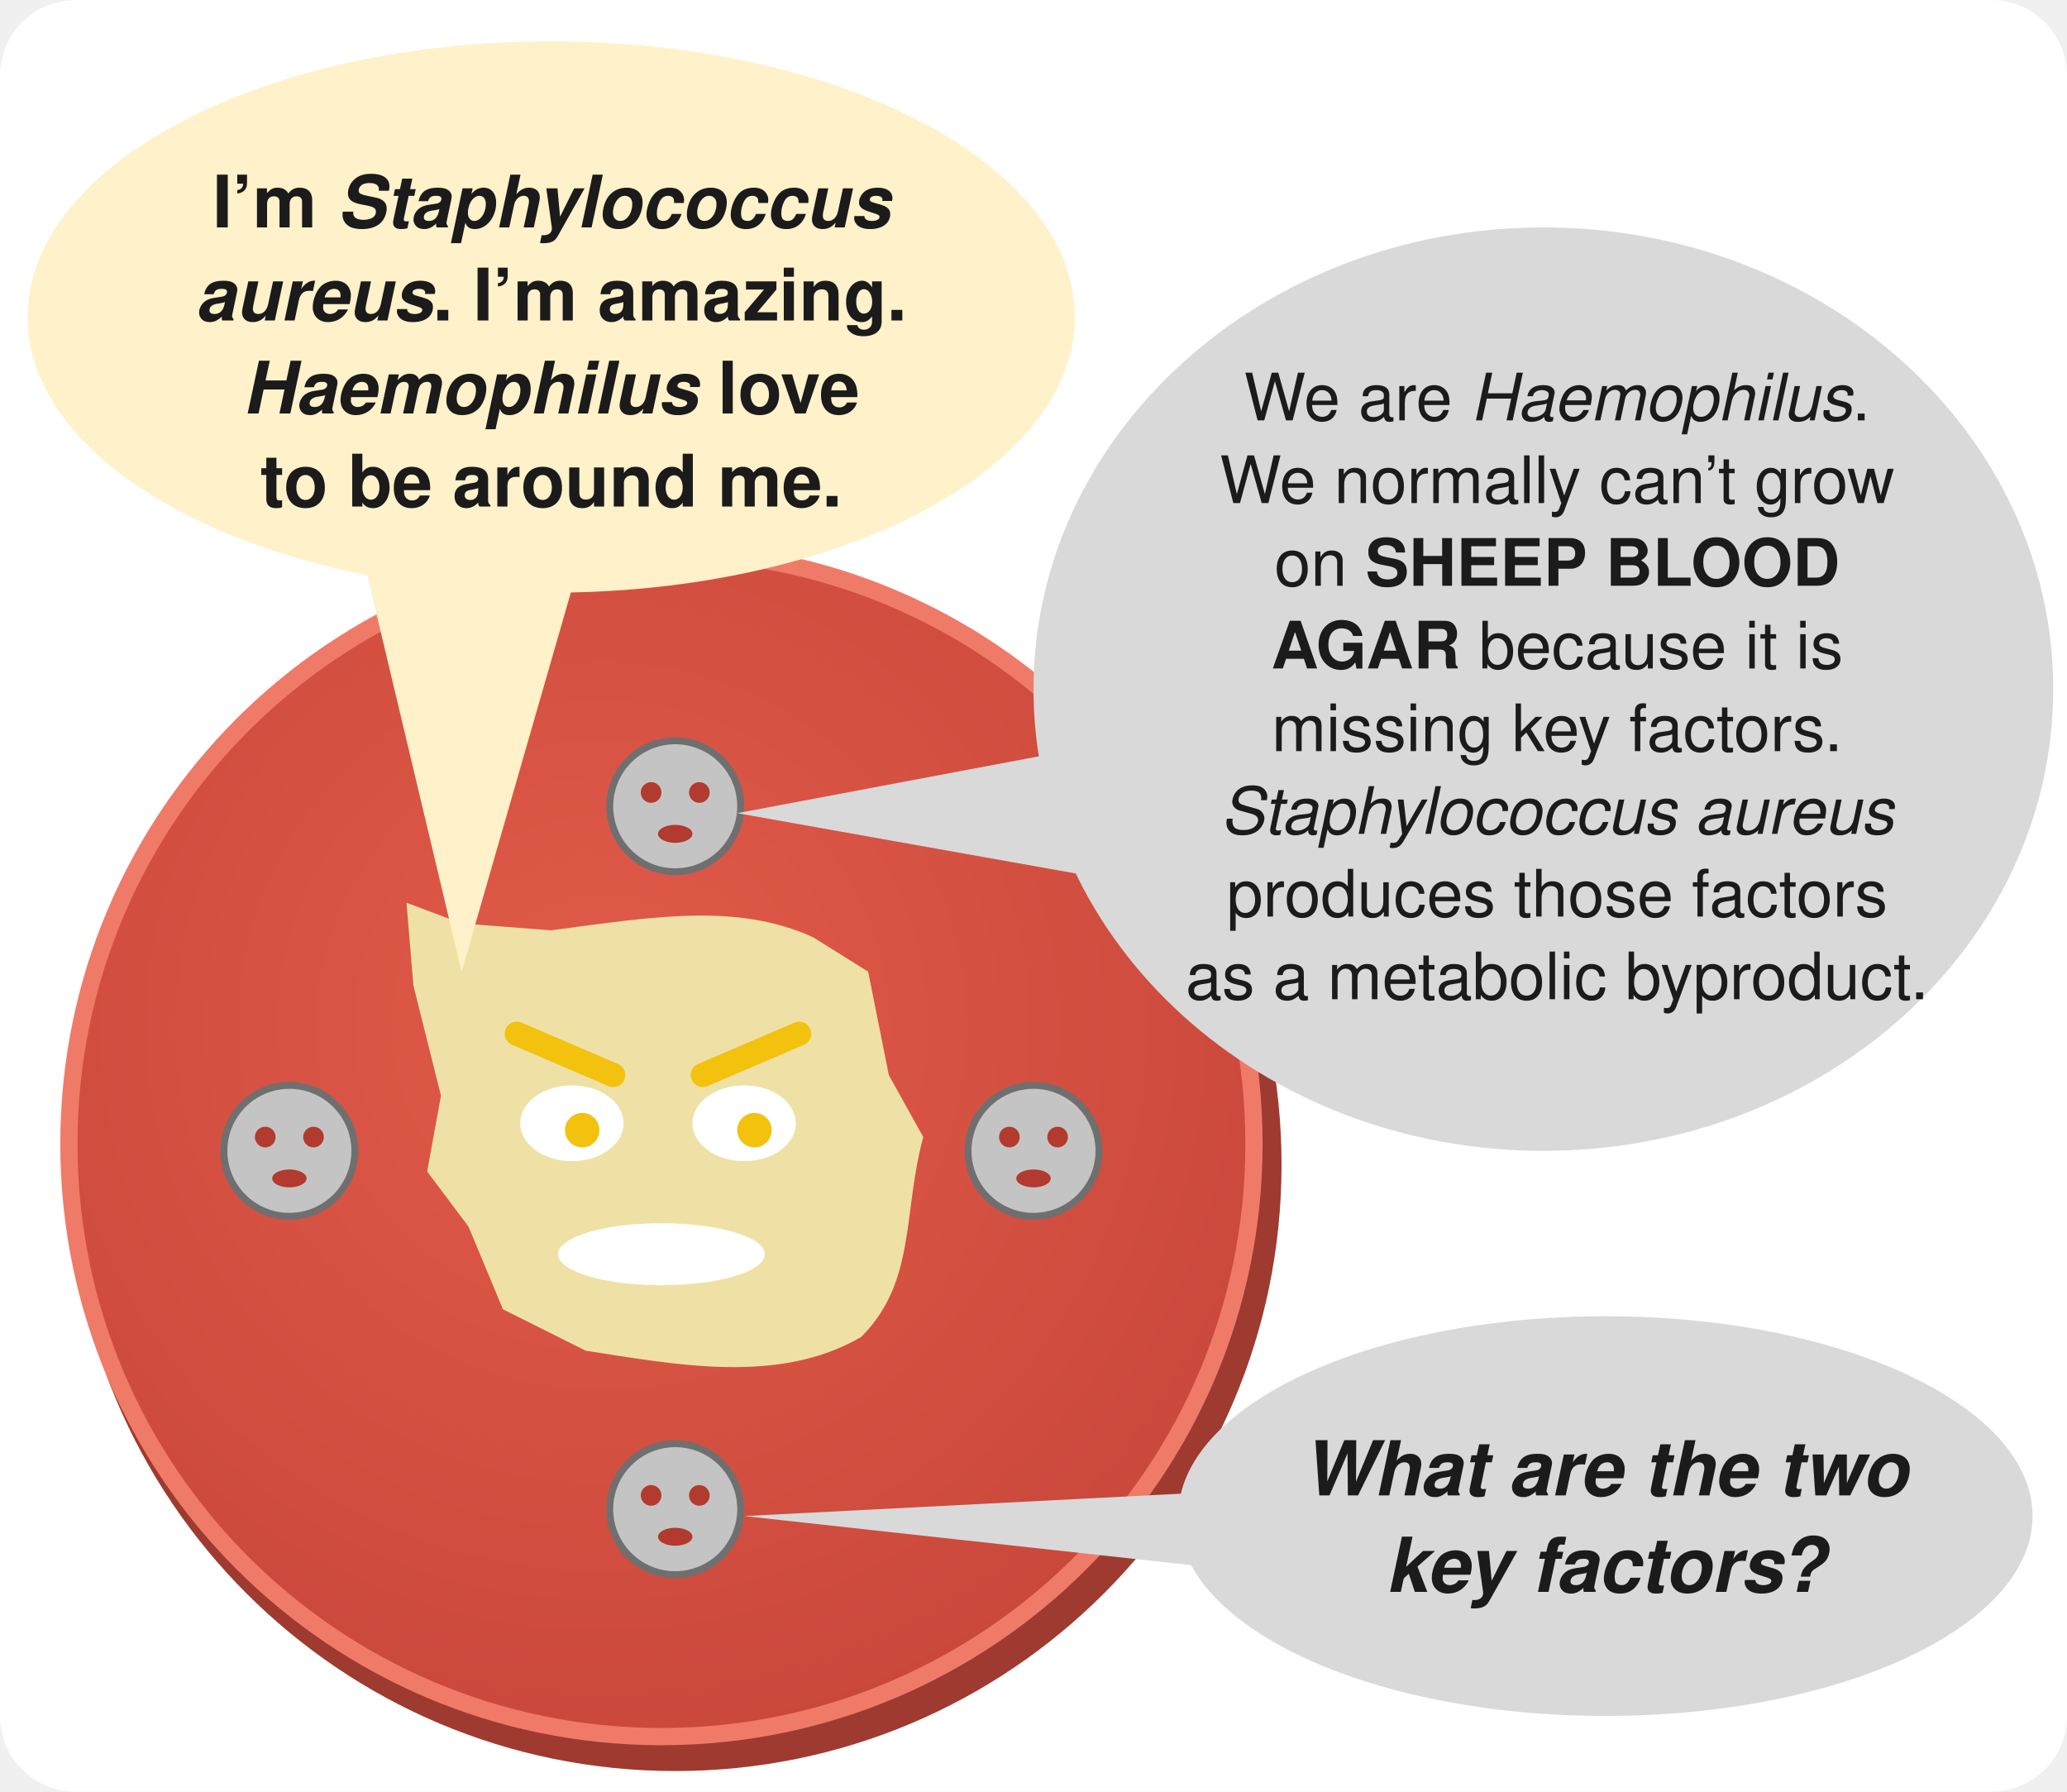
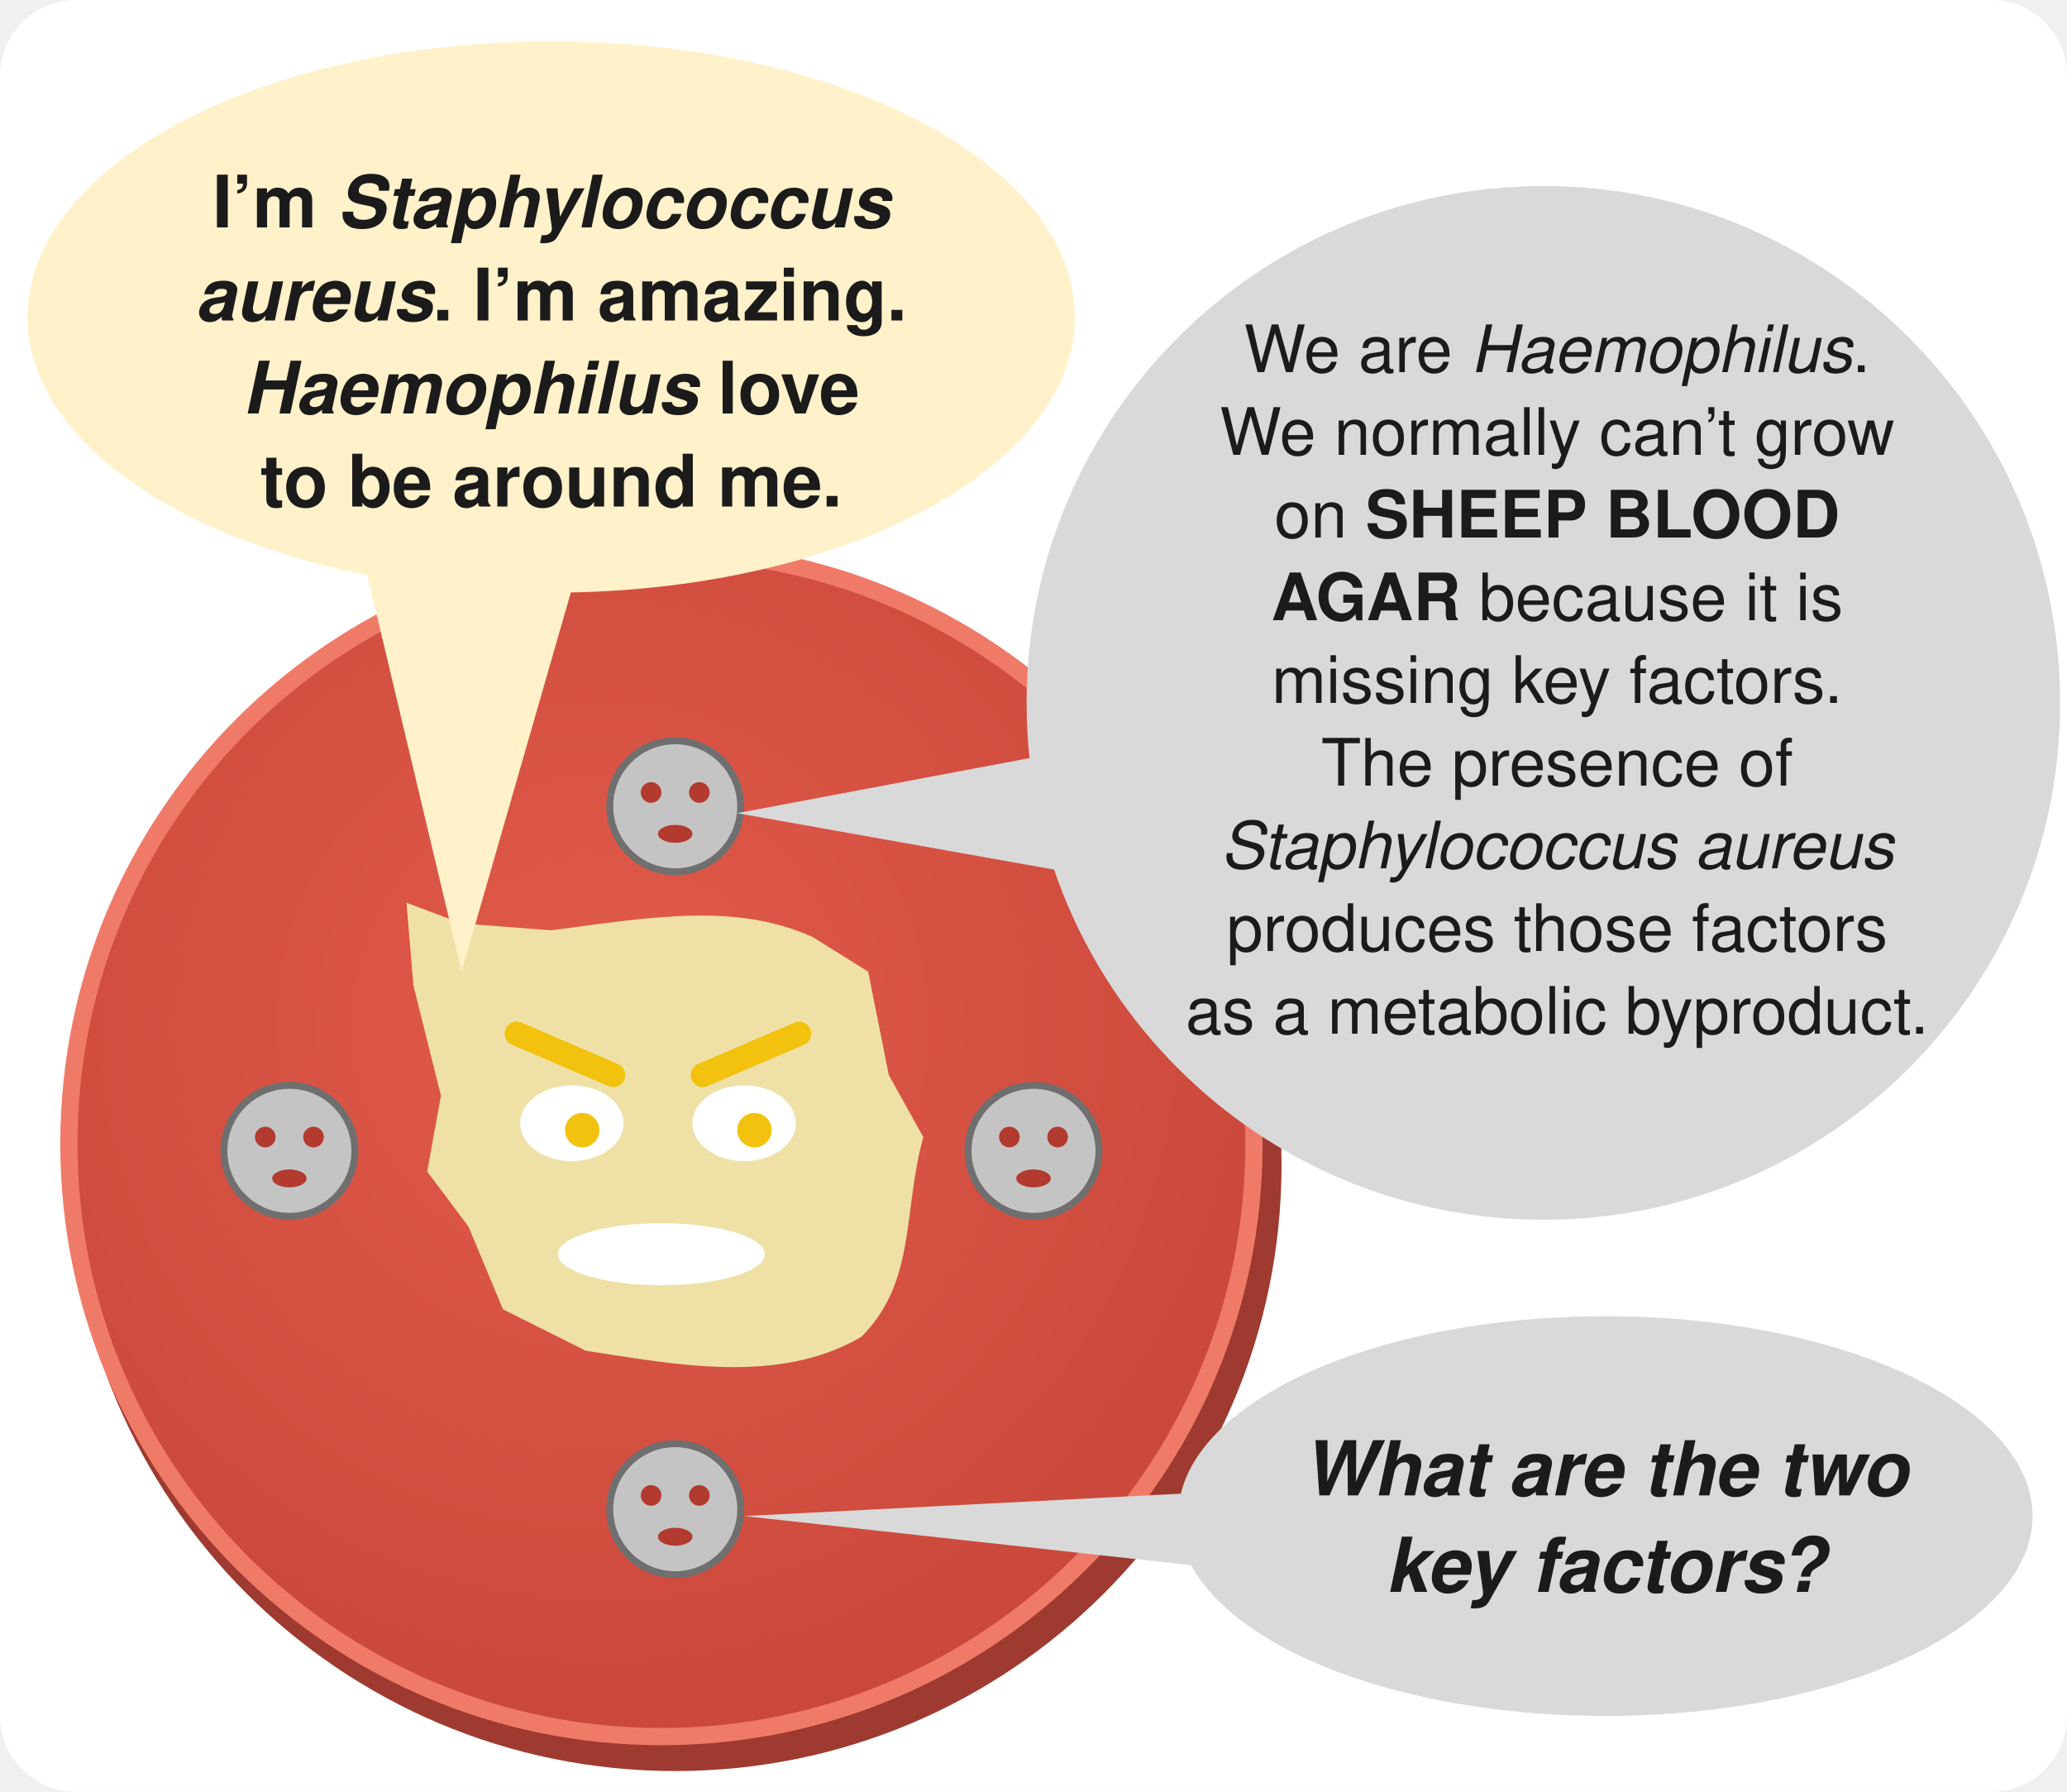
- <svg xmlns="http://www.w3.org/2000/svg" width="600" height="520" viewBox="0 0 600 520" font-family="Helvetica, Arial, sans-serif" role="img" aria-label="Cartoon: Staphylococcus aureus on a sheep blood agar plate says: I'm Staphylococcus aureus. I'm amazing. Haemophilus love to be around me. The Haemophilus colonies around it say: We are Haemophilus. We normally can't grow on sheep blood agar because it is missing key factors. Staphylococcus aureus produces those factors as a metabolic byproduct. What are the two key factors?">
+ <svg xmlns="http://www.w3.org/2000/svg" width="600" height="520" viewBox="0 0 600 520" font-family="Helvetica, Arial, sans-serif" role="img" aria-label="Cartoon: Staphylococcus aureus on a sheep blood agar plate says: I'm Staphylococcus aureus. I'm amazing. Haemophilus love to be around me. The Haemophilus colonies around it say: We are Haemophilus. We normally can't grow on sheep blood agar because it is missing key factors. The presence of Staphylococcus aureus produces those factors as a metabolic byproduct. What are the two key factors?">
  <defs>
    <radialGradient id="agar" cx="45%" cy="40%" r="65%">
      <stop offset="0" stop-color="#E25B4A" />
      <stop offset="1" stop-color="#C8473A" />
    </radialGradient>
  </defs>
  <rect width="600" height="520" rx="22" fill="#fff" />
  <circle cx="196" cy="338" r="176" fill="#9E3A2F" />
  <circle cx="192" cy="332" r="172" fill="url(#agar)" stroke="#F07A68" stroke-width="5" />
  <path d="M120 286 L118 262 L134 268 L160 270 C 190 266, 214 262, 236 272 L 252 282 L 258 312 L 268 330 C 262 352, 266 372, 250 388 C 226 402, 196 396, 170 392 L 146 380 L 136 356 L 124 340 L 128 318 Z" fill="#EFE1A6" />
  <path d="M150 300 L178 312 M232 300 L204 312" stroke="#F2C20F" stroke-width="7" stroke-linecap="round" />
  <ellipse cx="166" cy="326" rx="15" ry="11" fill="#fff" />
  <ellipse cx="216" cy="326" rx="15" ry="11" fill="#fff" />
  <circle cx="169" cy="328" r="5" fill="#F2C20F" />
  <circle cx="219" cy="328" r="5" fill="#F2C20F" />
  <ellipse cx="192" cy="364" rx="30" ry="9" fill="#fff" />
  <g fill="#C4C4C4" stroke="#6F6F6F" stroke-width="2">
    <circle cx="196" cy="234" r="19" />
    <circle cx="84" cy="334" r="19" />
    <circle cx="300" cy="334" r="19" />
    <circle cx="196" cy="438" r="19" />
  </g>
  <g fill="#B23A2E">
    <circle cx="189" cy="230" r="3" />
    <circle cx="203" cy="230" r="3" />
    <ellipse cx="196" cy="242" rx="5" ry="2.6" />
    <circle cx="77" cy="330" r="3" />
    <circle cx="91" cy="330" r="3" />
    <ellipse cx="84" cy="342" rx="5" ry="2.6" />
    <circle cx="293" cy="330" r="3" />
    <circle cx="307" cy="330" r="3" />
    <ellipse cx="300" cy="342" rx="5" ry="2.6" />
    <circle cx="189" cy="434" r="3" />
    <circle cx="203" cy="434" r="3" />
    <ellipse cx="196" cy="446" rx="5" ry="2.6" />
  </g>
  <path d="M104 156 L134 282 L168 164 Z" fill="#FFF1C9" />
  <ellipse cx="160" cy="92" rx="152" ry="80" fill="#FFF1C9" />
  <g font-size="21" font-weight="700" fill="#1B1B1B" text-anchor="middle">
    <text x="160" y="66">I’m <tspan font-style="italic">Staphylococcus</tspan>
    </text>
    <text x="160" y="93">
      <tspan font-style="italic">aureus</tspan>. I’m amazing.</text>
    <text x="160" y="120">
      <tspan font-style="italic">Haemophilus</tspan> love</text>
    <text x="160" y="147">to be around me.</text>
  </g>
  <path d="M352 210 L214 236 L360 262 Z" fill="#D9D9D9" />
-   <ellipse cx="448" cy="200" rx="148" ry="134" fill="#D9D9D9" />
+   <ellipse cx="448" cy="204" rx="150" ry="150" fill="#D9D9D9" />
  <g font-size="19" fill="#1B1B1B" text-anchor="middle">
-     <text x="452" y="122">We are <tspan font-style="italic">Haemophilus</tspan>.</text>
-     <text x="452" y="146">We normally can’t grow</text>
-     <text x="452" y="170">on <tspan font-weight="700">SHEEP BLOOD</tspan>
+     <text x="452" y="108">We are <tspan font-style="italic">Haemophilus</tspan>.</text>
+     <text x="452" y="132">We normally can’t grow</text>
+     <text x="452" y="156">on <tspan font-weight="700">SHEEP BLOOD</tspan>
    </text>
-     <text x="452" y="194">
+     <text x="452" y="180">
      <tspan font-weight="700">AGAR</tspan> because it is</text>
-     <text x="452" y="218">missing key factors.</text>
-     <text x="452" y="242" font-style="italic">Staphylococcus aureus</text>
-     <text x="452" y="266">produces those factors</text>
-     <text x="452" y="290">as a metabolic byproduct.</text>
+     <text x="452" y="204">missing key factors.</text>
+     <text x="452" y="228">The presence of</text>
+     <text x="452" y="252" font-style="italic">Staphylococcus aureus</text>
+     <text x="452" y="276">produces those factors</text>
+     <text x="452" y="300">as a metabolic byproduct.</text>
  </g>
  <path d="M372 432 L216 440 L380 458 Z" fill="#D9D9D9" />
  <ellipse cx="466" cy="440" rx="124" ry="58" fill="#D9D9D9" />
  <g font-size="22" font-weight="800" font-style="italic" fill="#1B1B1B" text-anchor="middle">
    <text x="466" y="434">What are the two</text>
    <text x="466" y="462">key factors?</text>
  </g>
</svg>
